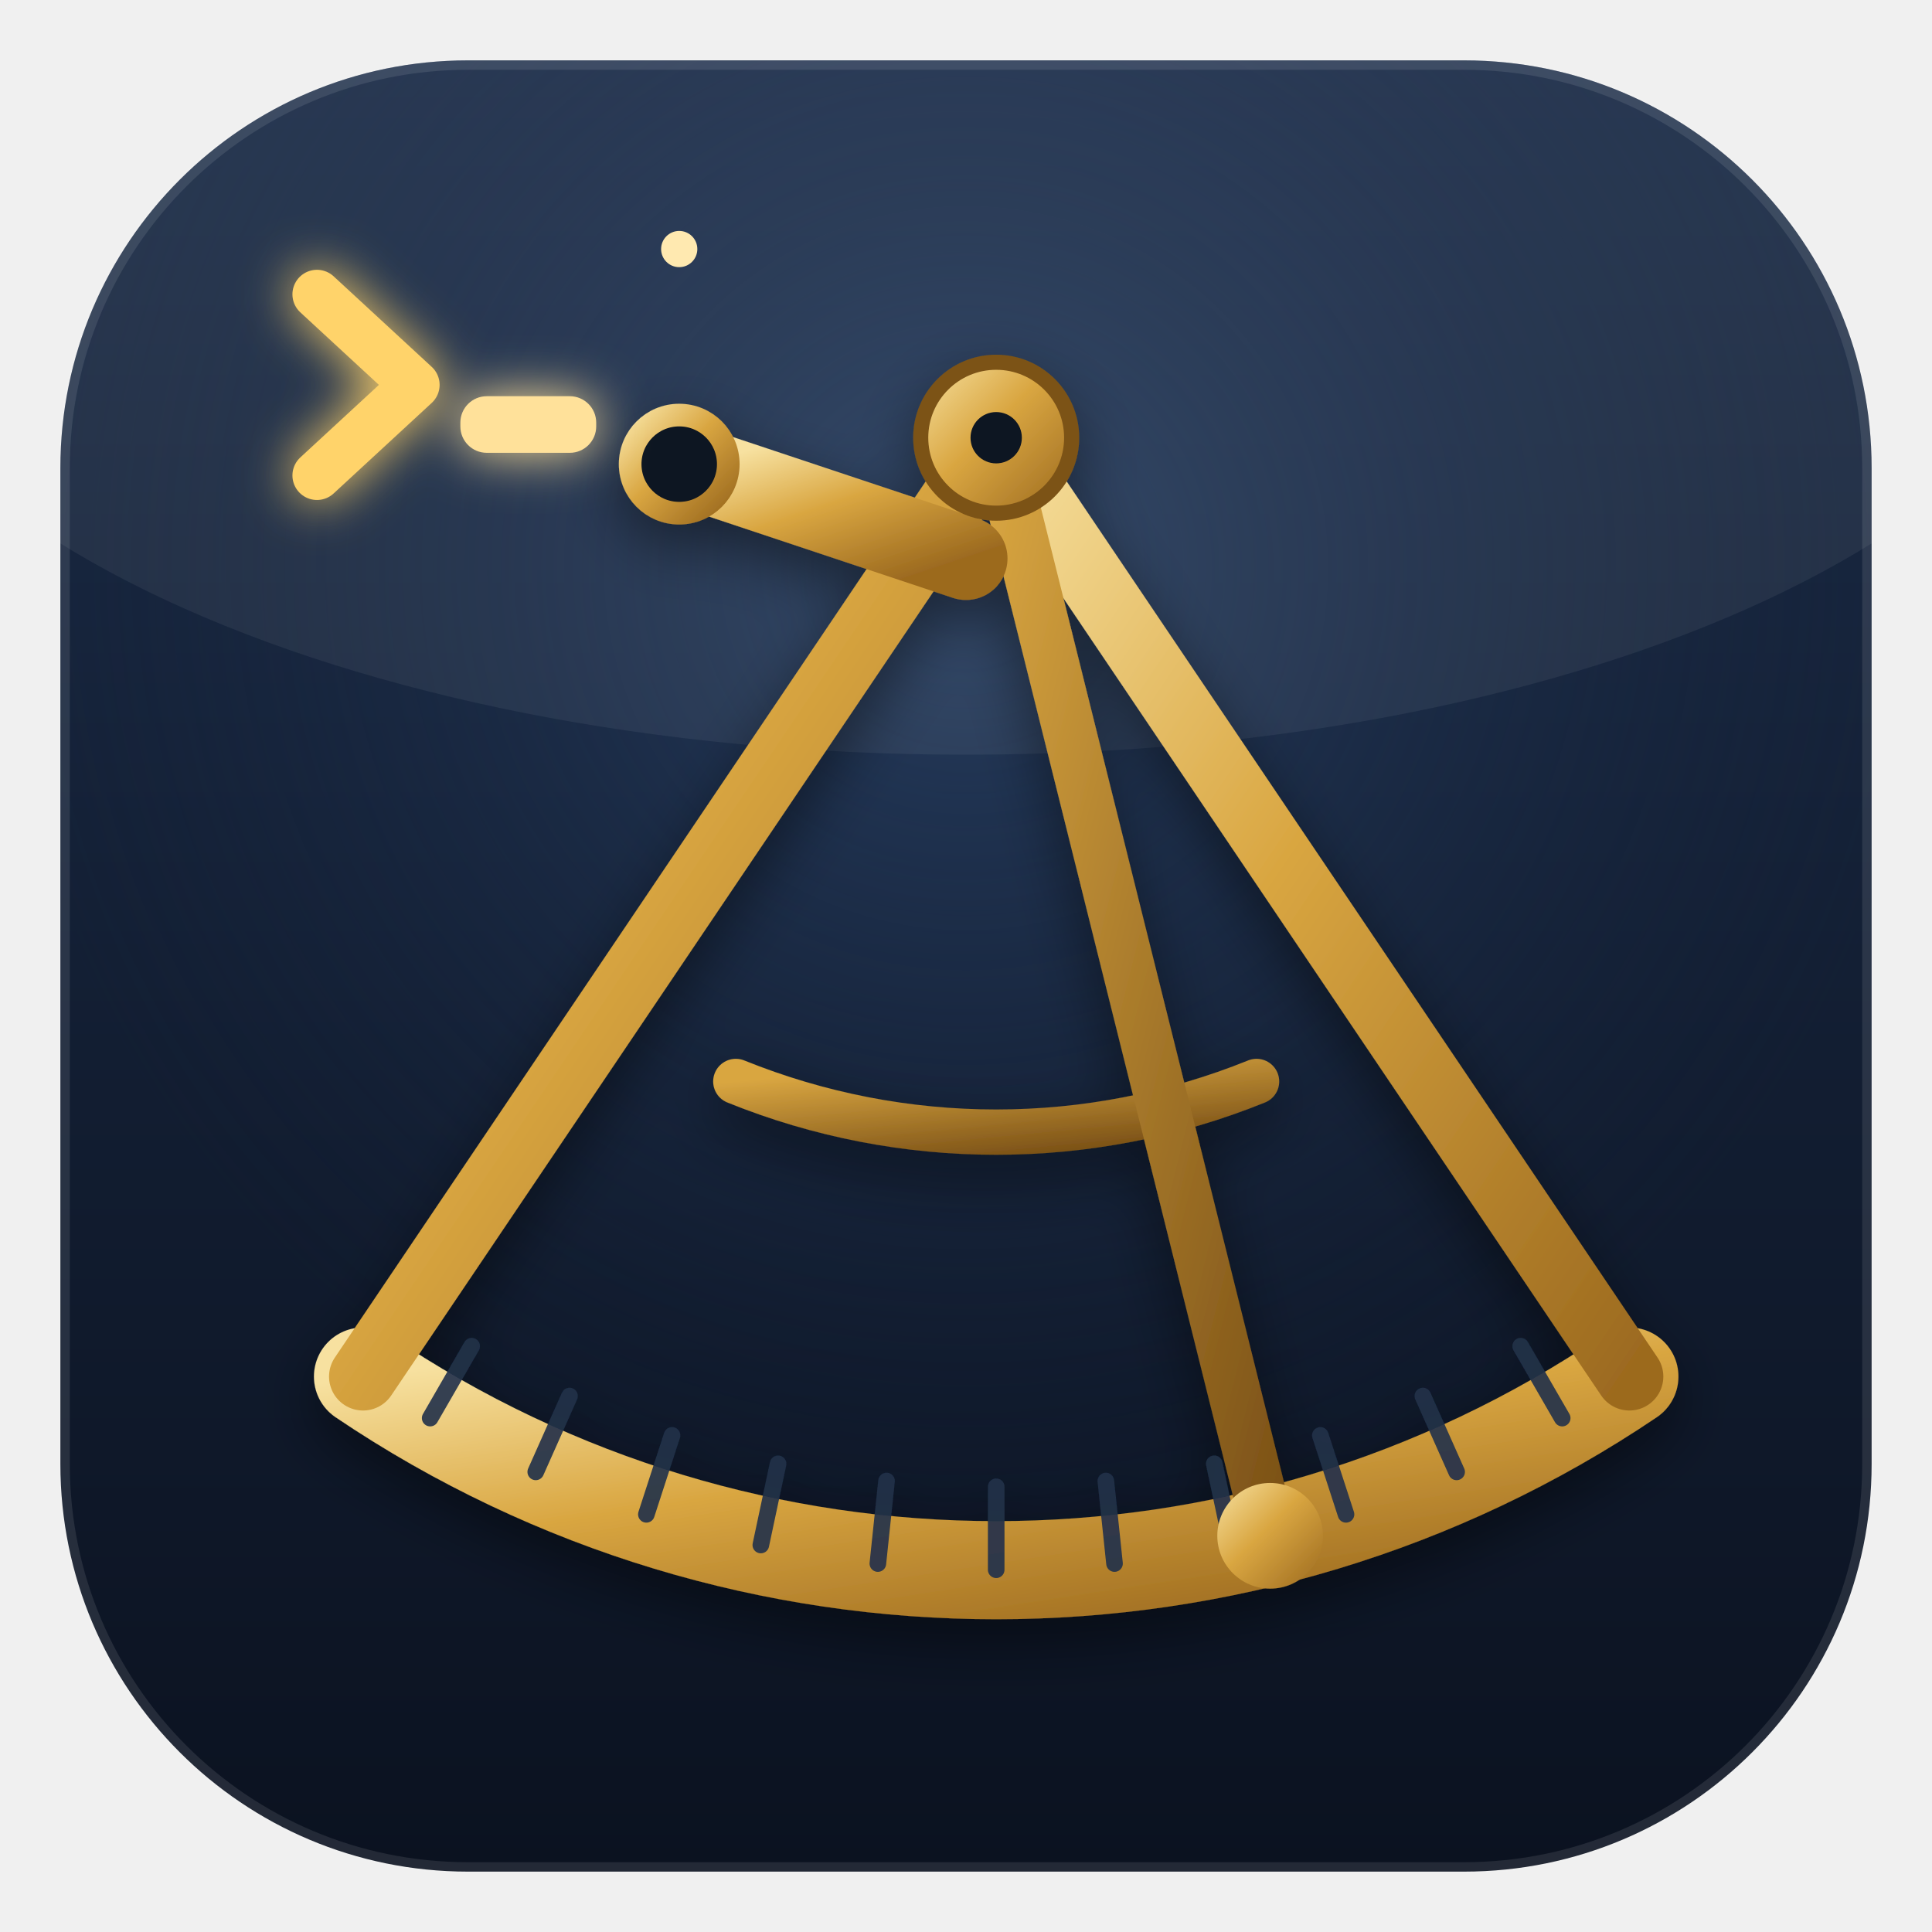
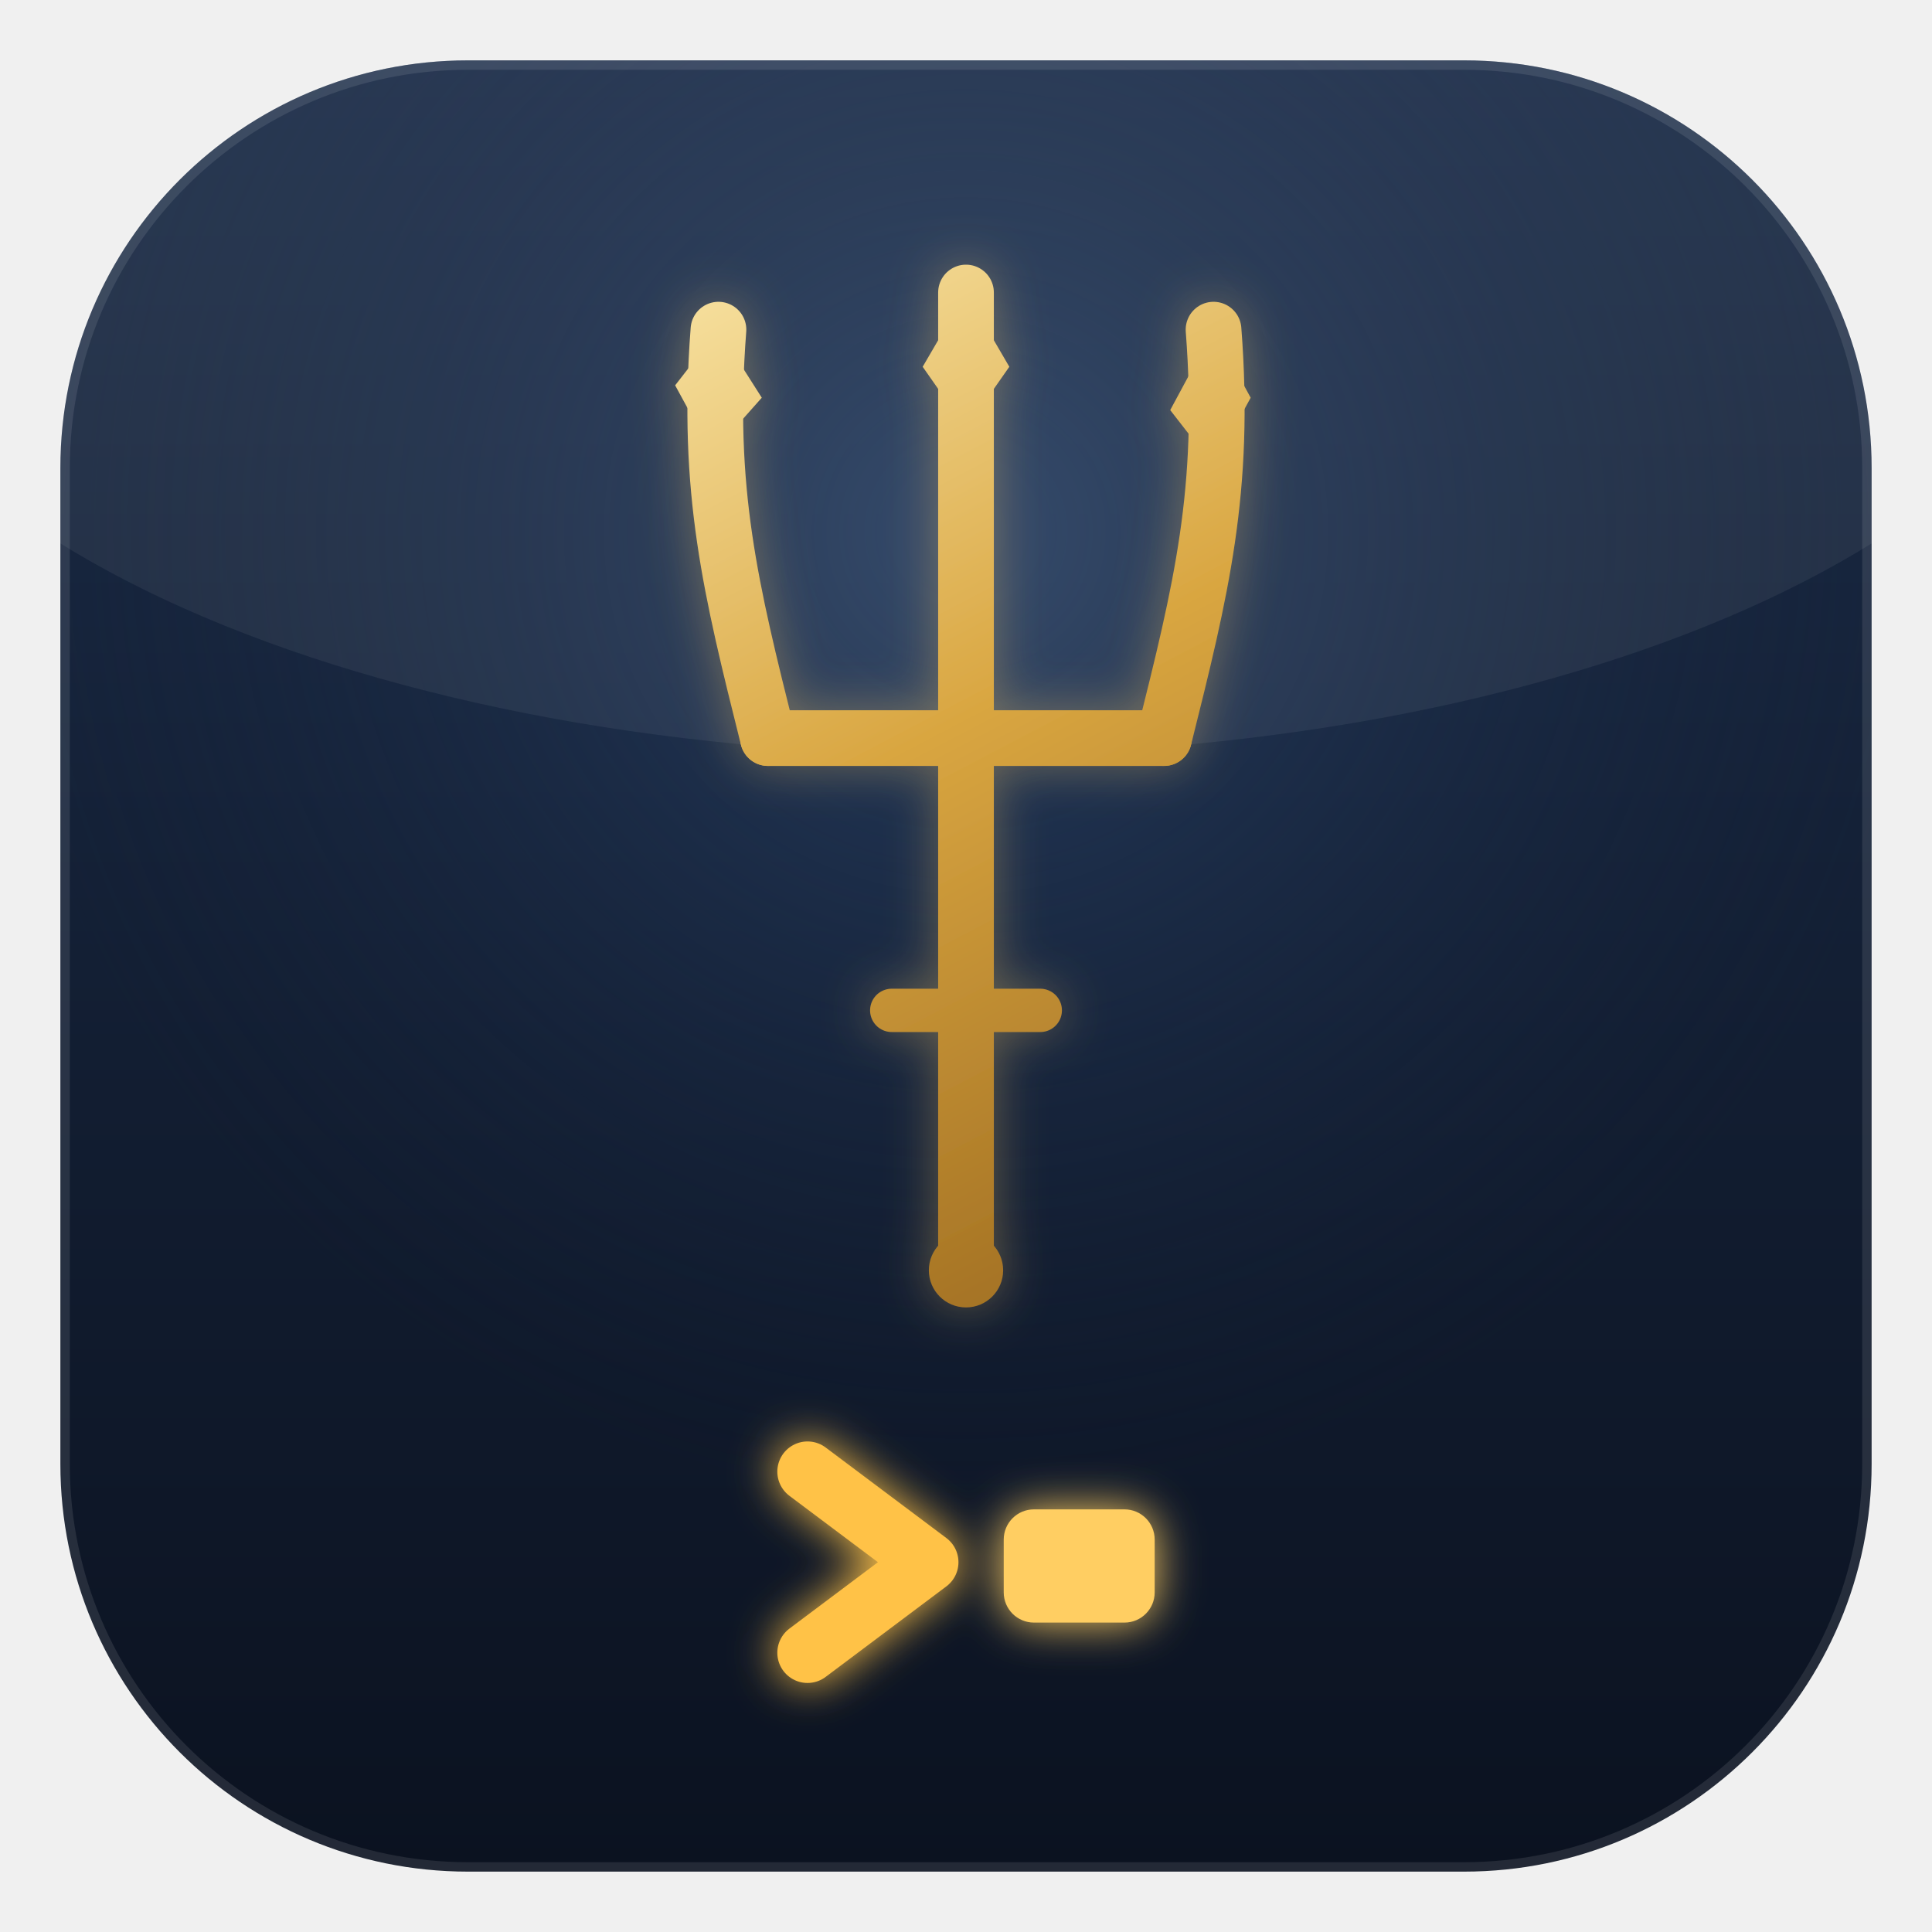
<svg xmlns="http://www.w3.org/2000/svg" viewBox="0 0 256 256" width="256" height="256" role="img" aria-label="Textant">
  <defs>
-     <linearGradient id="tile" x1="0" y1="0" x2="0" y2="1">
+     <linearGradient id="e_tile" x1="0" y1="0" x2="0" y2="1">
      <stop offset="0" stop-color="#1b2c48" />
      <stop offset="1" stop-color="#0b1220" />
    </linearGradient>
-     <radialGradient id="tileGlow" cx="0.5" cy="0.28" r="0.9">
-       <stop offset="0" stop-color="#2a4368" stop-opacity="0.85" />
-       <stop offset="0.6" stop-color="#16233a" stop-opacity="0" />
+     <radialGradient id="e_glow" cx="0.5" cy="0.26" r="0.9">
+       <stop offset="0" stop-color="#2a4368" stop-opacity=".85" />
+       <stop offset=".6" stop-color="#16233a" stop-opacity="0" />
    </radialGradient>
-     <linearGradient id="brass" x1="0" y1="0" x2="1" y2="1">
+     <linearGradient id="e_brass" gradientUnits="userSpaceOnUse" x1="86" y1="56" x2="172" y2="220">
      <stop offset="0" stop-color="#f7e1a0" />
-       <stop offset="0.45" stop-color="#d9a641" />
+       <stop offset=".45" stop-color="#d9a641" />
      <stop offset="1" stop-color="#9c6a1f" />
    </linearGradient>
-     <linearGradient id="brassDark" x1="0" y1="0" x2="1" y2="1">
-       <stop offset="0" stop-color="#d9a641" />
-       <stop offset="1" stop-color="#7c5217" />
-     </linearGradient>
-     <filter id="starGlow" x="-80%" y="-80%" width="260%" height="260%">
-       <feGaussianBlur stdDeviation="3.4" result="b" />
+     <filter id="e_bglow" x="-40%" y="-40%" width="180%" height="180%">
+       <feDropShadow dx="0" dy="0" stdDeviation="4" flood-color="#ffcf6b" flood-opacity=".35" />
+     </filter>
+     <filter id="e_pglow" x="-90%" y="-90%" width="280%" height="280%">
+       <feGaussianBlur stdDeviation="3" result="b" />
      <feMerge>
        <feMergeNode in="b" />
        <feMergeNode in="SourceGraphic" />
      </feMerge>
    </filter>
-     <filter id="softShadow" x="-30%" y="-30%" width="160%" height="160%">
-       <feDropShadow dx="0" dy="3" stdDeviation="4" flood-color="#000" flood-opacity="0.45" />
-     </filter>
-     <clipPath id="tileClip">
+     <clipPath id="e_clip">
      <rect x="8" y="8" width="240" height="240" rx="54" />
    </clipPath>
  </defs>
-   <rect x="8" y="8" width="240" height="240" rx="54" fill="url(#tile)" />
-   <rect x="8" y="8" width="240" height="240" rx="54" fill="url(#tileGlow)" />
-   <g clip-path="url(#tileClip)">
-     <ellipse cx="128" cy="30" rx="150" ry="70" fill="#ffffff" opacity="0.06" />
+   <rect x="8" y="8" width="240" height="240" rx="54" fill="url(#e_tile)" />
+   <rect x="8" y="8" width="240" height="240" rx="54" fill="url(#e_glow)" />
+   <g clip-path="url(#e_clip)">
+     <ellipse cx="128" cy="30" rx="150" ry="70" fill="#fff" opacity=".06" />
  </g>
-   <rect x="8.5" y="8.5" width="239" height="239" rx="53.5" fill="none" stroke="#ffffff" stroke-opacity="0.10" stroke-width="1.5" />
-   <g filter="url(#softShadow)" fill="none" stroke-linecap="round" stroke-linejoin="round">
-     <path d="M 48.1 182.4 A 150 150 0 0 0 215.9 182.4" stroke="url(#brass)" stroke-width="13" />
-     <g stroke="#20304a" stroke-width="2.2" opacity="0.9">
-       <line x1="132" y1="208" x2="132" y2="197" transform="rotate(-30 132 58)" />
-       <line x1="132" y1="208" x2="132" y2="197" transform="rotate(-24 132 58)" />
-       <line x1="132" y1="208" x2="132" y2="197" transform="rotate(-18 132 58)" />
-       <line x1="132" y1="208" x2="132" y2="197" transform="rotate(-12 132 58)" />
-       <line x1="132" y1="208" x2="132" y2="197" transform="rotate(-6 132 58)" />
-       <line x1="132" y1="208" x2="132" y2="197" transform="rotate(0 132 58)" />
-       <line x1="132" y1="208" x2="132" y2="197" transform="rotate(6 132 58)" />
-       <line x1="132" y1="208" x2="132" y2="197" transform="rotate(12 132 58)" />
-       <line x1="132" y1="208" x2="132" y2="197" transform="rotate(18 132 58)" />
-       <line x1="132" y1="208" x2="132" y2="197" transform="rotate(24 132 58)" />
-       <line x1="132" y1="208" x2="132" y2="197" transform="rotate(30 132 58)" />
-     </g>
-     <path d="M 132 58 L 48.1 182.4" stroke="url(#brass)" stroke-width="9" />
-     <path d="M 132 58 L 215.9 182.4" stroke="url(#brass)" stroke-width="9" />
-     <path d="M 97.5 143.3 A 92 92 0 0 0 166.5 143.3" stroke="url(#brassDark)" stroke-width="6" />
-     <path d="M 132 58 L 168.3 203.5" stroke="url(#brassDark)" stroke-width="7" />
-     <circle cx="168.3" cy="203.5" r="7" fill="url(#brass)" stroke="none" />
-     <path d="M 128 74 L 92 62" stroke="url(#brass)" stroke-width="11" />
-     <circle cx="90" cy="61.5" r="6.5" fill="#0b1220" stroke="url(#brass)" stroke-width="3" />
-     <circle cx="132" cy="58" r="10" fill="url(#brass)" stroke="#7c5217" stroke-width="2" />
-     <circle cx="132" cy="58" r="3.4" fill="#0b1220" stroke="none" />
+   <rect x="8.5" y="8.5" width="239" height="239" rx="53.5" fill="none" stroke="#fff" stroke-opacity=".10" stroke-width="1.5" />
+   <g transform="translate(128 106) scale(0.82) translate(-128 -142)" stroke="url(#e_brass)" fill="url(#e_brass)" stroke-linecap="round" stroke-linejoin="round" filter="url(#e_bglow)">
+     <path d="M128 132 L128 214" stroke-width="9" fill="none" />
+     <circle cx="128" cy="218" r="6" stroke="none" />
+     <path d="M116 176 L140 176" stroke-width="7" fill="none" />
+     <path d="M96 132 L160 132" stroke-width="9" fill="none" />
+     <path d="M128 132 L128 60" stroke-width="9" fill="none" />
+     <path d="M96 132 C 90 108 86 92 88 66" stroke-width="9" fill="none" />
+     <path d="M160 132 C 166 108 170 92 168 66" stroke-width="9" fill="none" />
+     <path d="M128 60 l 7 12 l -7 10 l -7 -10 z" stroke="none" />
+     <path d="M88 66 l 7 11 l -8 9 l -6 -11 z" stroke="none" />
+     <path d="M168 66 l 6 11 l -6 11 l -7 -9 z" stroke="none" />
  </g>
-   <g filter="url(#starGlow)">
-     <path d="M 42 39 L 55 51 L 42 63" fill="none" stroke="#ffd36b" stroke-width="6.5" stroke-linecap="round" stroke-linejoin="round" />
-     <rect x="61" y="52.5" width="18" height="7.5" rx="3.5" fill="#ffe19a" />
+   <g filter="url(#e_pglow)">
+     <path d="M107 195 L123 207 L107 219" fill="none" stroke="#ffc247" stroke-width="8" stroke-linecap="round" stroke-linejoin="round" />
+     <rect x="133" y="200" width="20" height="15" rx="4" fill="#ffce62" />
  </g>
-   <circle cx="90" cy="33" r="2.4" fill="#ffe9b0" />
</svg>
